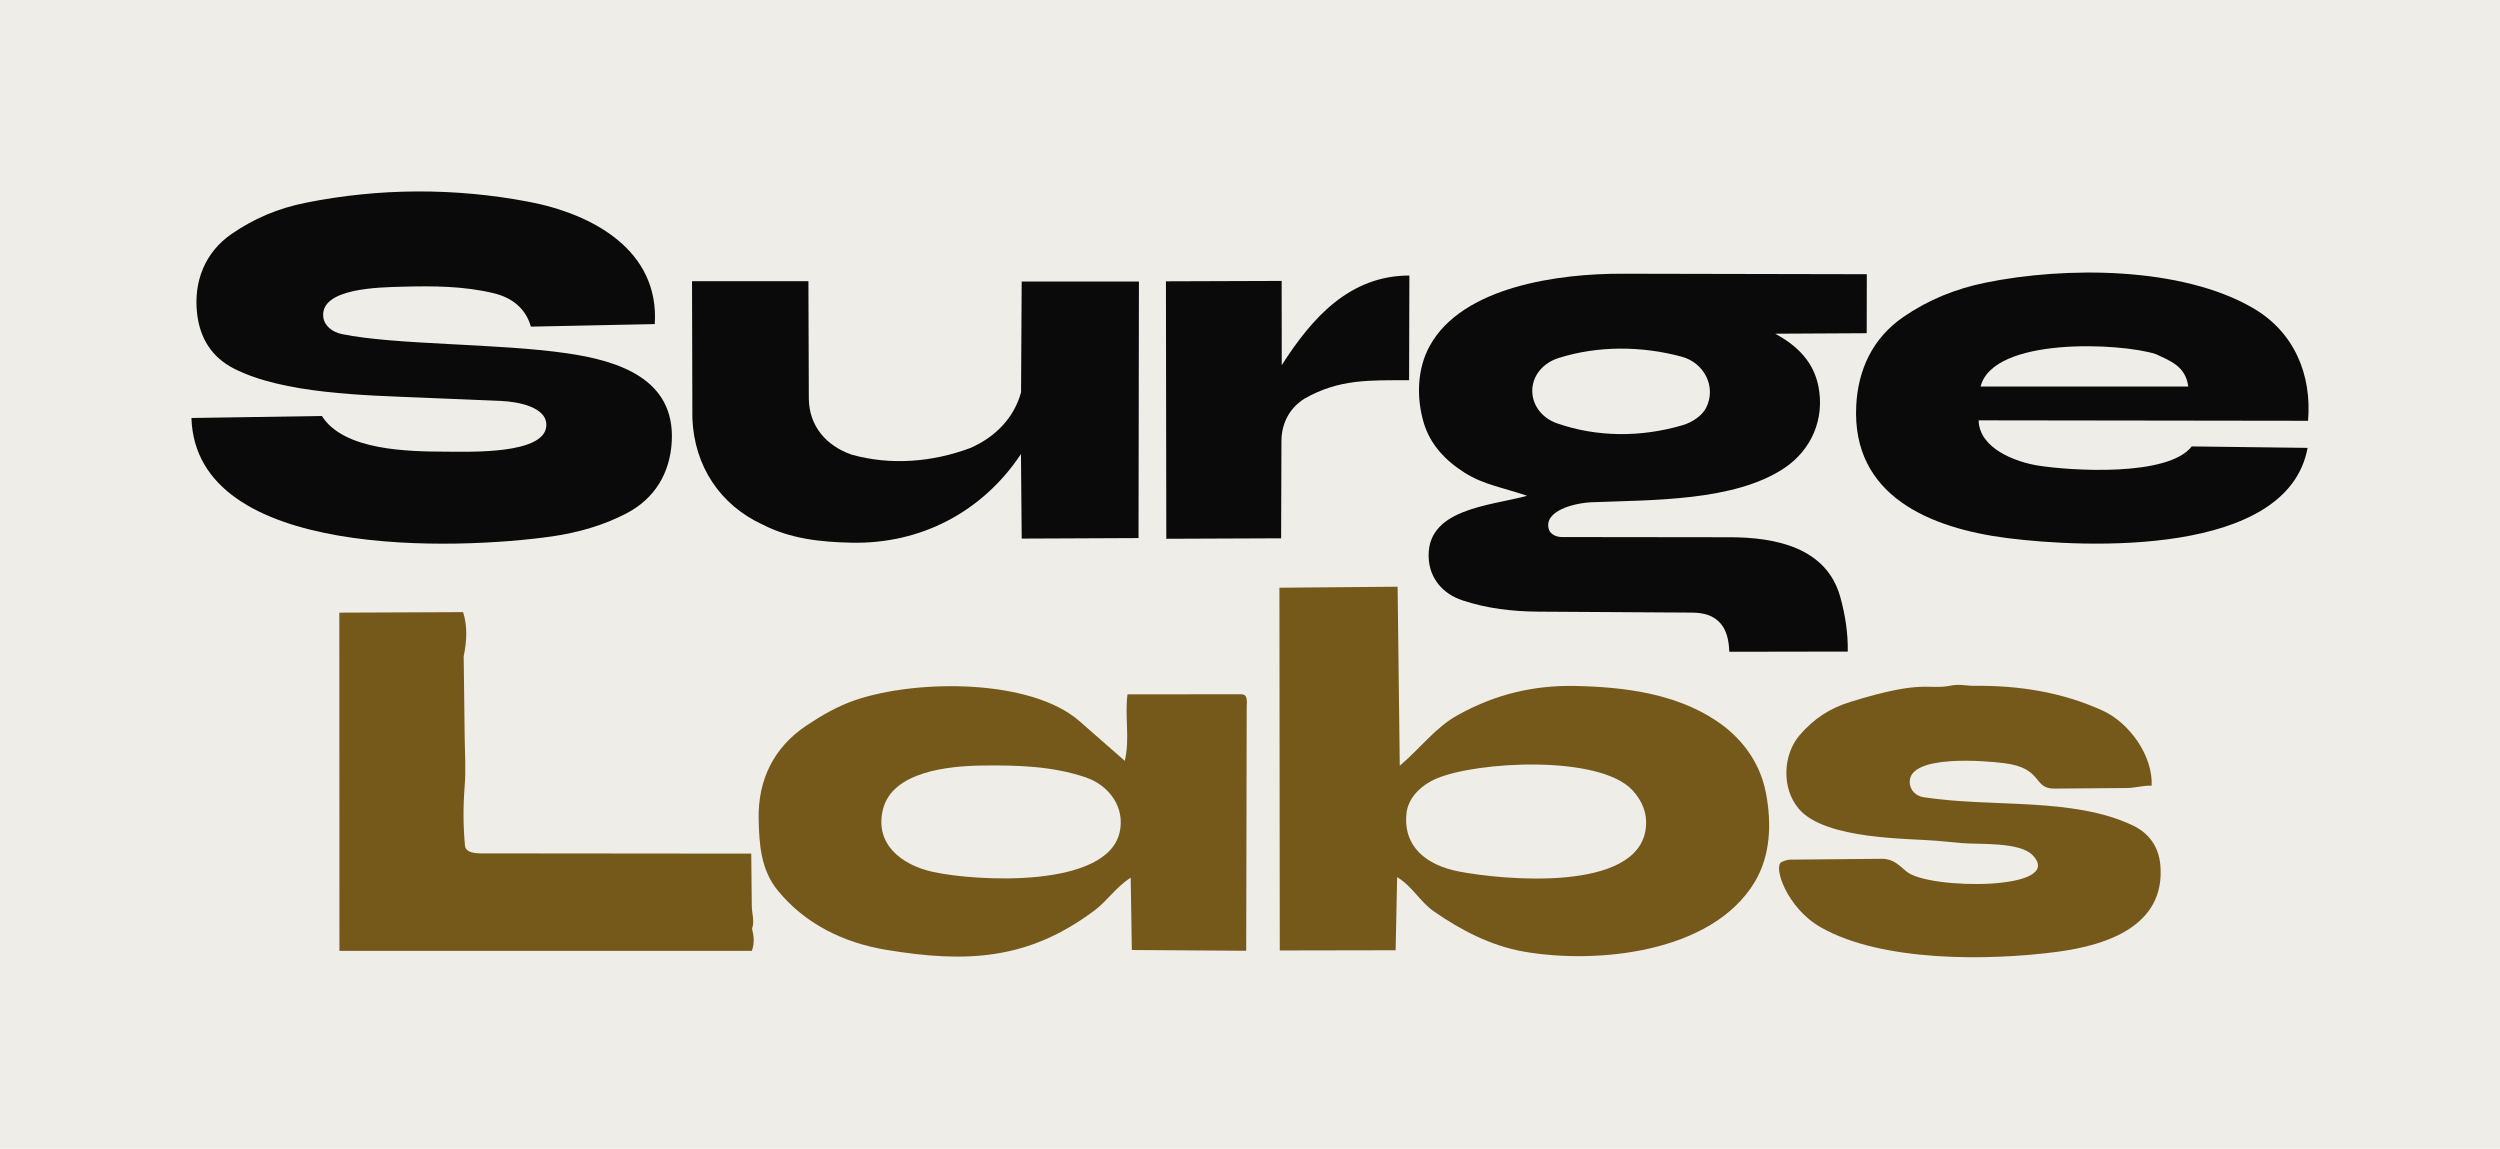
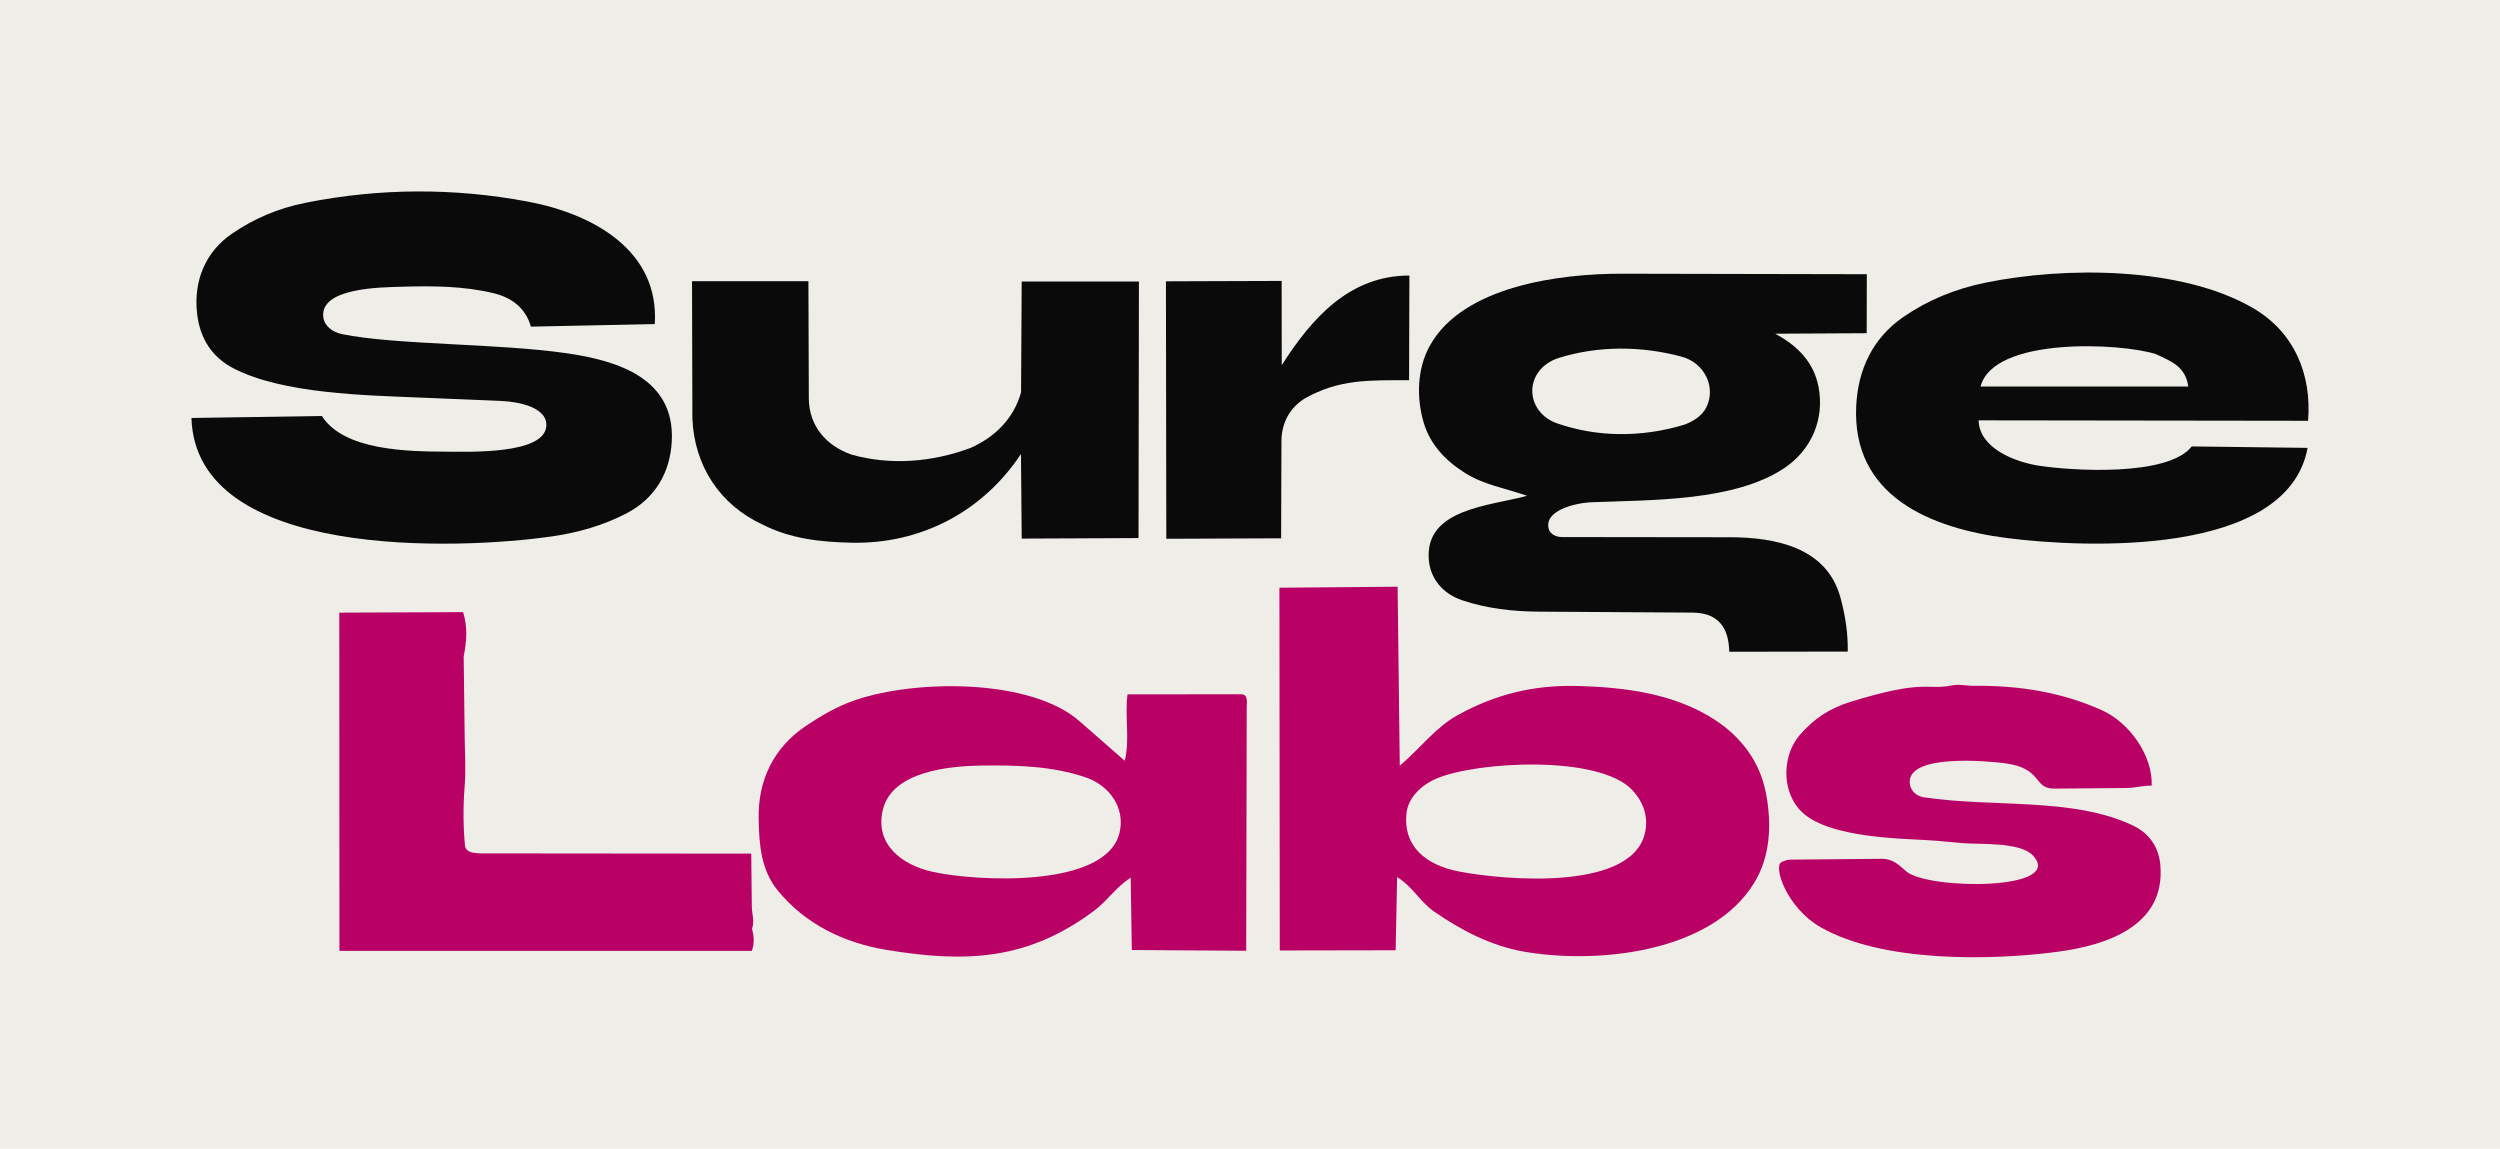
<svg xmlns="http://www.w3.org/2000/svg" width="999.67" height="459.31" viewBox="-76.55 -69.62 999.67 459.31" role="img" aria-label="Surge Labs">
  <rect x="-76.55" y="-69.62" width="999.67" height="459.31" fill="#EFEDE8" />
  <g fill="#0A0A0B">
    <path d="M144.18,144.86C107.25,150.21,1.75,154.5,0,97.52l52.16-.8c8.81,13.9,34.5,14.19,49.83,14.27,9.7.05,38.61,1.02,39.88-9.93.92-7.93-11.53-10.08-17.89-10.34l-32.02-1.34c-22.8-.95-55.17-1.52-74.97-11.62-8.88-4.53-13.61-12.15-14.73-22.01-1.46-12.78,3.15-24.52,13.88-31.88,8.93-6.12,18.53-10.21,29.53-12.41,29.44-5.91,59.61-6.02,89.14-.41,25.59,4.86,52.36,19.37,50.46,48.92l-49.53,1.02c-2.11-7.4-7.6-11.62-14.96-13.38-11.93-2.86-24.15-2.94-36.57-2.58-8.68.25-32.83.42-31.49,12.13.39,3.41,3.5,6,7.43,6.81,21.48,4.42,62.3,3.64,90.09,7.69,20.52,2.99,43.14,10.14,41.83,35.18-.66,12.61-6.7,22.9-18.22,28.88-9.09,4.71-19.06,7.61-29.68,9.15Z" />
    <path d="M378.87,42.98l-.16,102.56-46.71.21-.3-33.82c-15.42,23.23-40.16,36.03-67.66,35.46-12.6-.26-24.49-1.57-35.59-7.22-17.1-7.84-27.37-23.48-28.14-42.45l-.14-54.91h46.54s.16,46.94.16,46.94c.12,10.95,6.87,18.87,17.18,22.45,15.56,4.33,32.15,3.01,47.42-2.68,9.87-4.33,17.43-11.91,20.27-22.28l.25-44.27h46.89Z" />
    <path d="M435.74,145.63l-45.92.19-.15-102.95,46.27-.16.04,33.68c12.07-18.9,27.15-35.84,51.04-35.83l-.12,41.85c-15.9.05-27.88-.54-41.78,7.34-6.01,3.76-9.23,9.86-9.26,16.98l-.13,38.9Z" />
    <path d="M614.96,145.2c18.6.02,38.9,4.11,44.39,24,1.97,7.15,3.07,14.28,2.96,21.72l-47.37.08c-.18-4.71-1.06-8.44-3.41-11.23-2.82-3.35-6.88-4.4-11.58-4.43l-61.13-.38c-10.62-.07-20.78-1.25-30.63-4.53-7.95-2.65-12.81-8.78-13.41-16.22-1.62-20.36,23.99-21.45,39.33-25.57-9.25-3.2-17.26-4.36-24.93-9.19s-13.87-11.28-16.47-20.17c-2.9-9.93-2.62-21.36,2.42-30.54,13.15-23.98,52.05-28.97,76.92-28.91l97.88.2-.05,23.59-36.6.2c9.09,4.89,15.42,11.45,17.31,21.12,2.55,13-2.79,25.39-13.75,32.68-19.93,13.26-52.8,12.64-76.83,13.59-7.11.28-19.54,3.47-17.19,10.93.54,1.72,2.67,2.98,5.19,2.99l66.92.08ZM596.24,100.41c3.94-1.16,7.84-3.81,9.43-6.96,4.21-8.34-.72-18-9.79-20.45-16.04-4.32-33.35-4.43-49.12.51-6.31,1.98-10.45,7.01-10.6,12.8s3.6,11.15,9.94,13.36c15.85,5.52,33.4,5.67,50.13.74Z" />
    <path d="M799.86,108.89l46.32.58c-7.98,43.58-88.85,40.07-120.13,36.07-30.74-3.93-62.21-16.8-60.35-53.01.74-14.44,6.58-26.92,18.78-35.36,9.85-6.81,20.84-11.31,32.99-13.78,31.67-6.45,78.07-6.53,106.81,10.13,16.72,9.69,23.61,26.82,22.09,45.12l-131.73-.18c.26,11.31,14.84,16.67,23.8,18.09,12.94,2.05,51.87,4.6,61.42-7.66ZM798.47,84.95c-1.09-8.14-7.06-10.18-13.01-12.99-14.01-4.49-64.95-6.99-70.04,12.99h83.05Z" />
  </g>
-   <g fill="#74591B" transform="translate(-801.08 165)">
+   <g fill="#B80065" transform="translate(-801.08 165)">
    <path d="M919.35,106.62l105.58.1.22,20.98c.03,3.1,1.18,5.99.1,9.03.66,2.85,1.13,5.46-.08,8.88l-164.91-.02-.05-135.23,49.5-.21c1.86,5.95,1.45,11.71.23,17.7l.41,32.77c.08,6.62.51,12.54-.02,19.23-.62,7.78-.61,15.81.13,23.63.34,3.52,5.71,3.14,8.91,3.14Z" />
    <path d="M1177.11,145.25l-.45-28.92c-5.95,3.81-9.34,9.29-14.66,13.25-26.43,19.71-51.08,20.95-83.28,15.58-16.89-2.82-32.38-10.38-43.27-23.8-6.63-8.17-7.37-18.26-7.56-28.53-.29-15.61,6.02-28.55,19.01-37.26,5.92-3.97,12.45-7.78,19.46-10.18,24.89-8.54,70.51-8.54,89.77,8.32l18.17,15.91c2.11-9.07-.08-17.54,1.08-26.59l45.46-.04c2.89,0,2.21,3.25,2.21,5.09l-.2,97.48-45.74-.3ZM1172.25,98.15c2.23-9.93-4.17-18.76-13.71-21.97-13.34-4.49-27.27-4.87-41.49-4.68-13.12.18-35.71,2.35-39.46,17.54-3.4,13.77,7.32,22.21,20.01,24.99,17.52,3.83,69.59,6.63,74.65-15.88Z" />
    <path d="M1430.65,82.36c2.4,12.43,1.83,25.24-4.5,35.76-17.09,28.4-63.28,32.89-92.39,27.76-13.19-2.33-25.13-8.62-35.82-16.03-5.65-3.92-8.61-10.05-14.74-13.73l-.6,29.24-46.33.08-.14-145.05,47.26-.4.86,71.59c8.75-7.54,14.36-15.35,23.09-20.2,15.09-8.39,30.52-12.12,47.7-11.7,19.32.47,39.14,3.05,55.28,13.58,10.41,6.78,17.93,16.7,20.32,29.1ZM1382.59,96.89c.81-5.98-1.27-11.17-5.27-15.5-13.24-14.29-62.27-11.58-78.4-4.68-6.45,2.76-11.3,7.87-11.96,13.74-1.52,13.55,8.03,20.91,20.88,23.4,17.93,3.48,71.34,8.36,74.75-16.97Z" />
    <path d="M1547.21,145.98c-27.42,3.6-70.13,4.17-94.65-9.82-13.6-7.76-19.02-24.28-15.71-26.02.72-.38,2.25-1.01,3.55-1.02l36.53-.33c4.67-.04,6.85,2.51,10.01,5.13,8.8,7.31,63.85,7.63,50.41-6.54-5.2-5.48-21.58-4.25-28.4-4.88l-9.99-.92c-10.93-1-44.52-.32-55.13-12.76-7.02-8.24-6.39-21.7.36-29.52,5.72-6.63,12.06-10.71,20.1-13.21,29.97-9.33,30.85-4.62,40.5-6.59,3.32-.68,6.07.16,9.3.12,17.78-.18,35,2.52,51.2,9.9,10.75,4.9,20.12,18.03,19.63,30.02-3.62-.1-6.55.92-9.94.94l-28.99.24c-8.67.07-4.37-8.2-19.98-10.17-7.56-.95-38.26-3.65-37.85,7.69.11,3.06,2.39,5.45,5.66,5.95,27.64,4.18,59.56-.13,83.56,11.26,6.48,3.08,10.41,8.56,11.02,16,1.97,24.05-21.17,31.89-41.2,34.52Z" />
  </g>
</svg>
